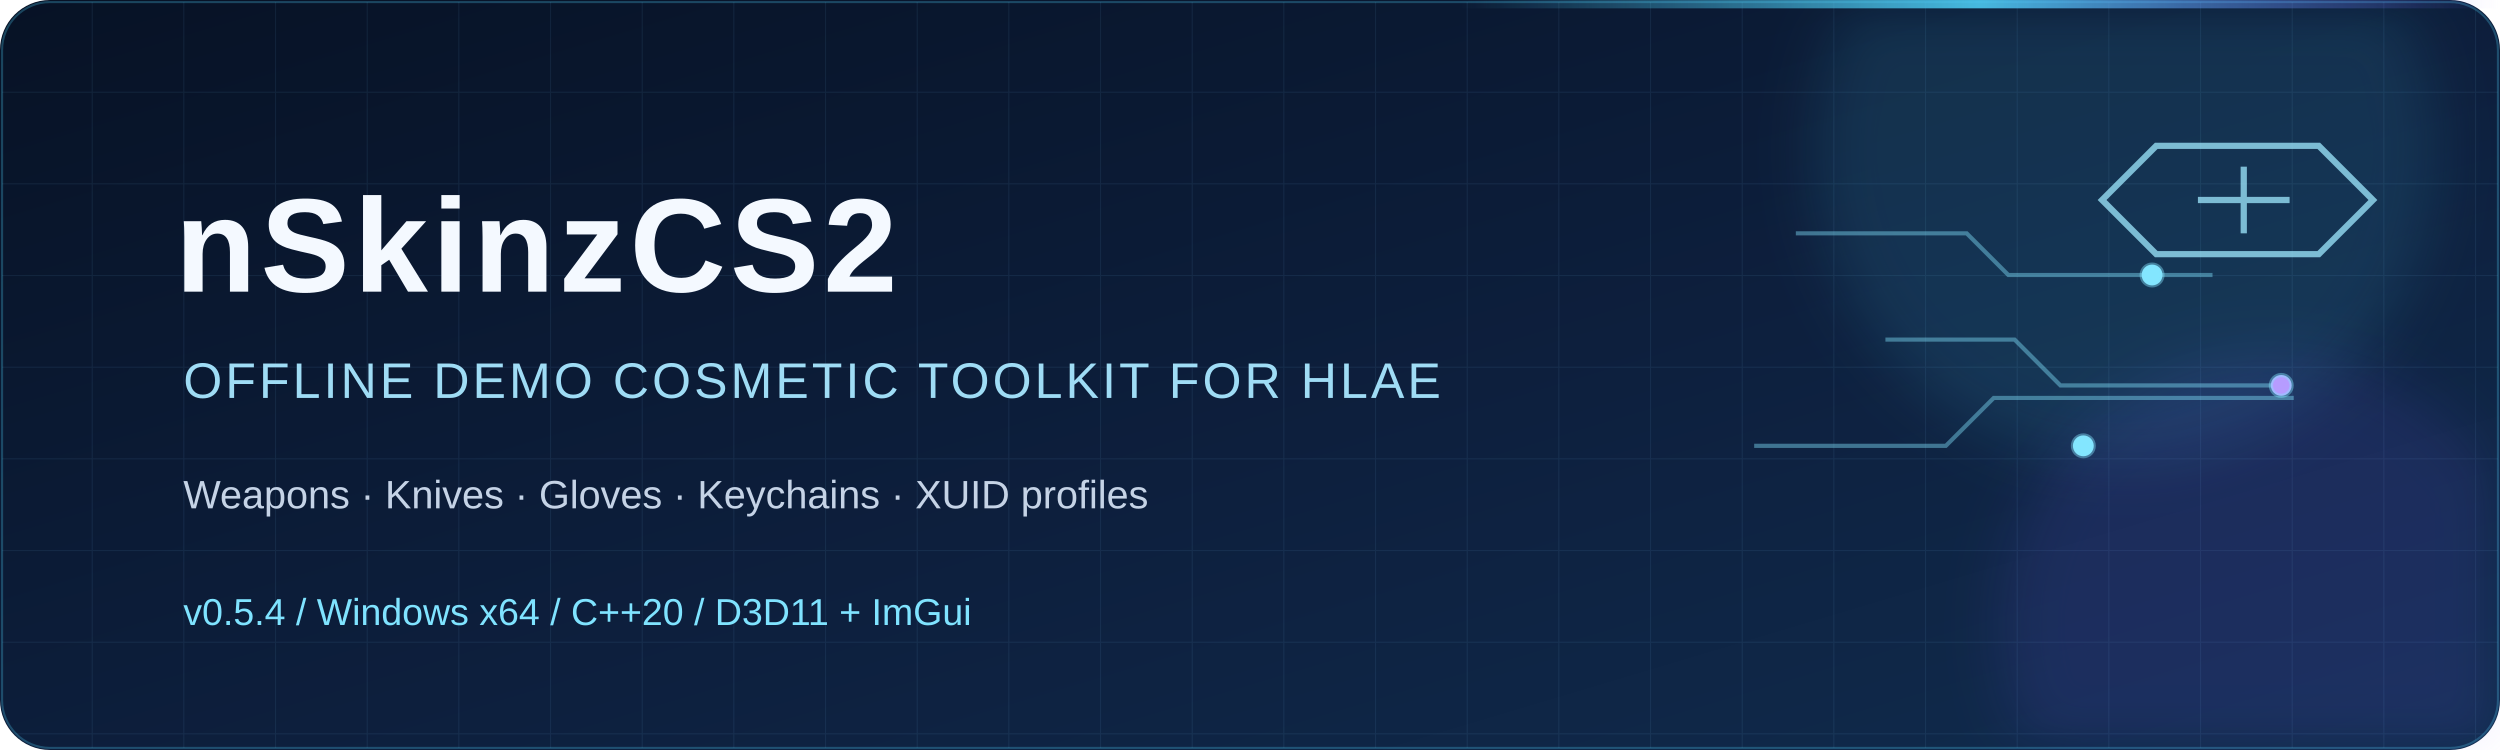
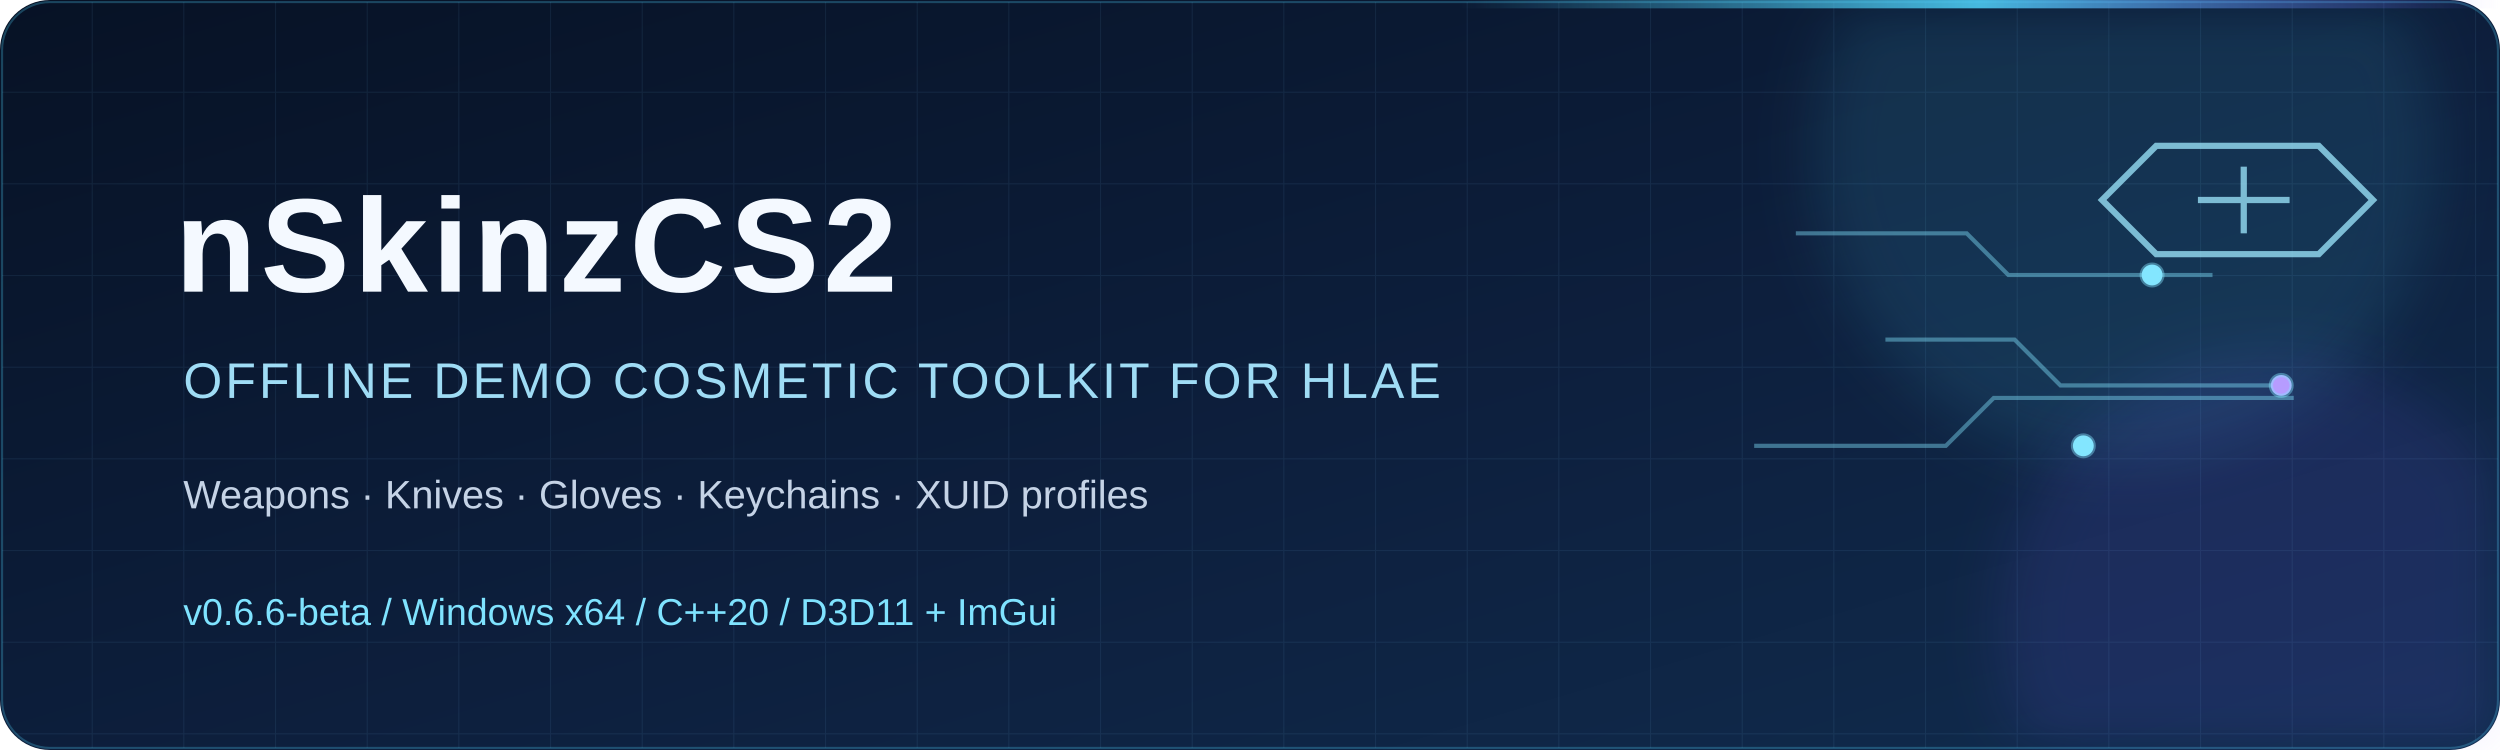
<svg xmlns="http://www.w3.org/2000/svg" width="1200" height="360" viewBox="0 0 1200 360" role="img" aria-labelledby="title desc">
  <defs>
    <linearGradient id="bg" x1="0" y1="0" x2="1" y2="1">
      <stop offset="0" stop-color="#071225" />
      <stop offset="0.55" stop-color="#0d1f3d" />
      <stop offset="1" stop-color="#102c4e" />
    </linearGradient>
    <linearGradient id="glow" x1="0" y1="0" x2="1" y2="0">
      <stop offset="0" stop-color="#4cc9f0" stop-opacity="0" />
      <stop offset="0.5" stop-color="#4cc9f0" />
      <stop offset="1" stop-color="#7b61ff" stop-opacity="0" />
    </linearGradient>
    <pattern id="grid" width="44" height="44" patternUnits="userSpaceOnUse">
      <path d="M44 0H0V44" fill="none" stroke="#7fc9ff" stroke-opacity=".08" />
    </pattern>
    <filter id="soft" x="-20%" y="-20%" width="140%" height="140%">
      <feGaussianBlur stdDeviation="14" />
    </filter>
  </defs>
  <rect width="1200" height="360" rx="24" fill="url(#bg)" />
  <rect x="1" y="1" width="1198" height="358" rx="23" fill="url(#grid)" stroke="#4cc9f0" stroke-opacity=".28" />
  <circle cx="1020" cy="72" r="150" fill="#4cc9f0" opacity=".12" filter="url(#soft)" />
  <circle cx="1090" cy="300" r="130" fill="#7b61ff" opacity=".12" filter="url(#soft)" />
  <path d="M700 0L1200 0L1200 4L700 4Z" fill="url(#glow)" opacity=".9" />
  <path d="M0 354L1200 354" stroke="url(#glow)" stroke-width="2" />
  <g fill="none" stroke="#83e6ff" stroke-opacity=".42" stroke-width="2">
    <path d="M862 112h82l20 20h98" />
    <path d="M905 163h62l22 22h105" />
    <path d="M842 214h92l23-23h144" />
    <circle cx="1033" cy="132" r="5" fill="#83e6ff" />
    <circle cx="1095" cy="185" r="5" fill="#b69cff" />
    <circle cx="1000" cy="214" r="5" fill="#83e6ff" />
  </g>
  <g font-family="Segoe UI, Arial, sans-serif" fill="#f4f9ff">
    <text x="84" y="140" font-size="64" font-weight="700" letter-spacing="2">nSkinzCS2</text>
    <text x="88" y="191" font-size="24" fill="#9fdcf5" letter-spacing="1.5">OFFLINE DEMO COSMETIC TOOLKIT FOR HLAE</text>
    <text x="88" y="244" font-size="19" fill="#c5d3e6">Weapons · Knives · Gloves · Keychains · XUID profiles</text>
-     <text x="88" y="300" font-size="18" fill="#7fe3ff">v0.5.4  /  Windows x64  /  C++20  /  D3D11 + ImGui</text>
+     <text id="release-version" x="88" y="300" font-size="18" fill="#7fe3ff">v0.6.6-beta  /  Windows x64  /  C++20  /  D3D11 + ImGui</text>
  </g>
  <g transform="translate(1035 70)" fill="none" stroke="#9feaff" stroke-width="3" opacity=".75">
    <path d="M0 0h78l26 26-26 26H0L-26 26Z" />
    <path d="M20 26h44M42 10v32" />
  </g>
</svg>
